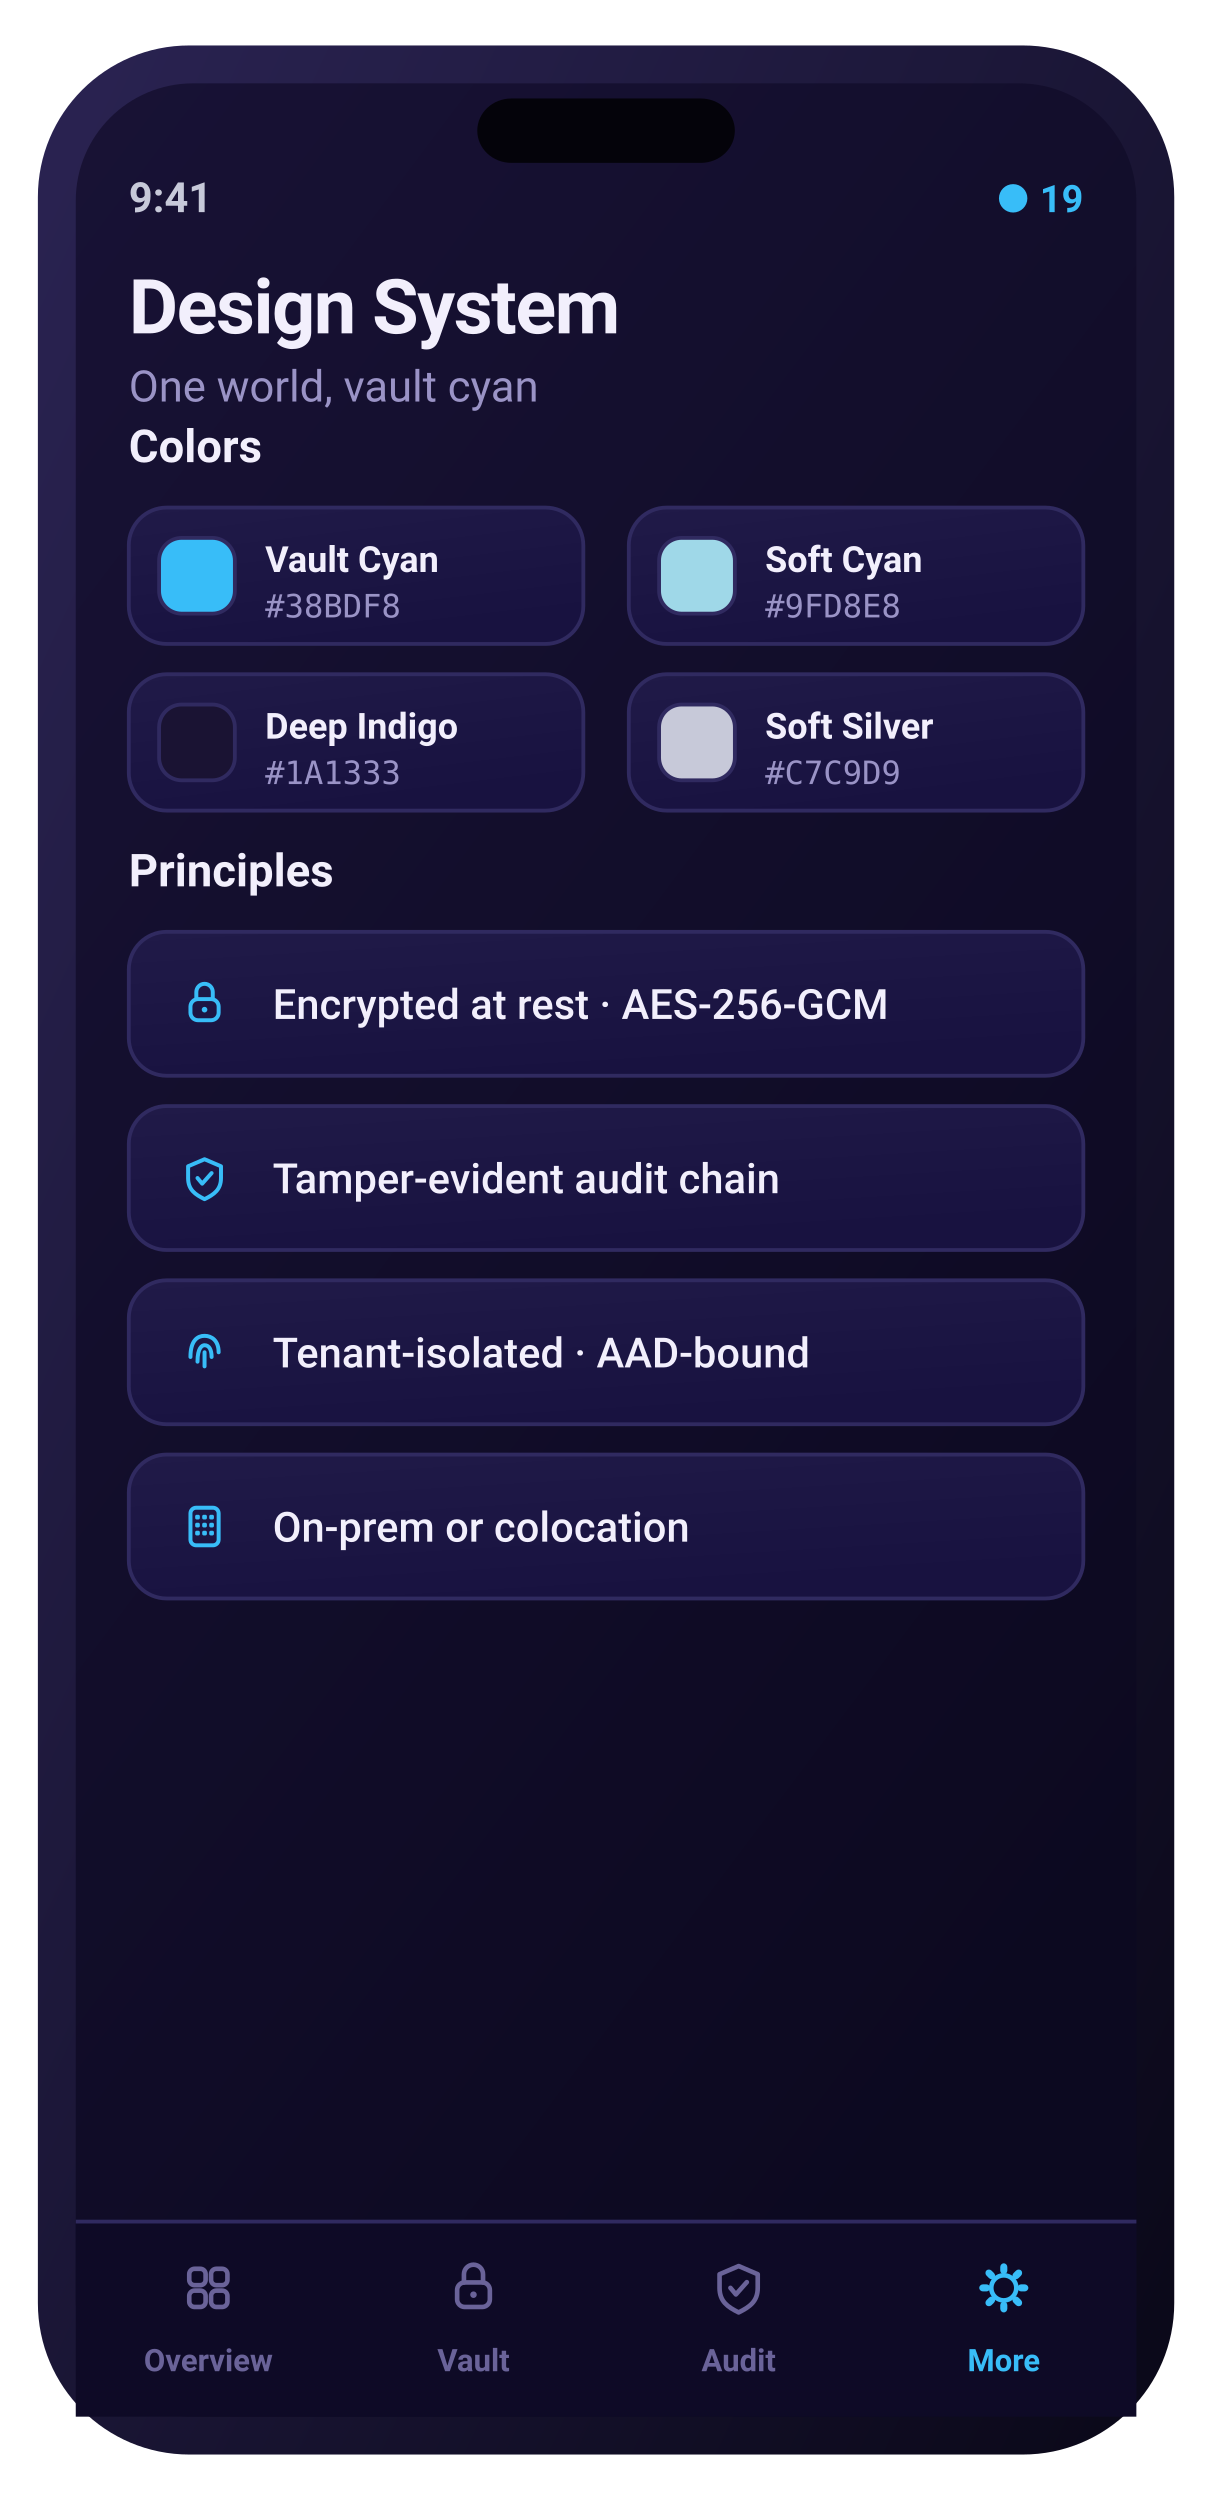
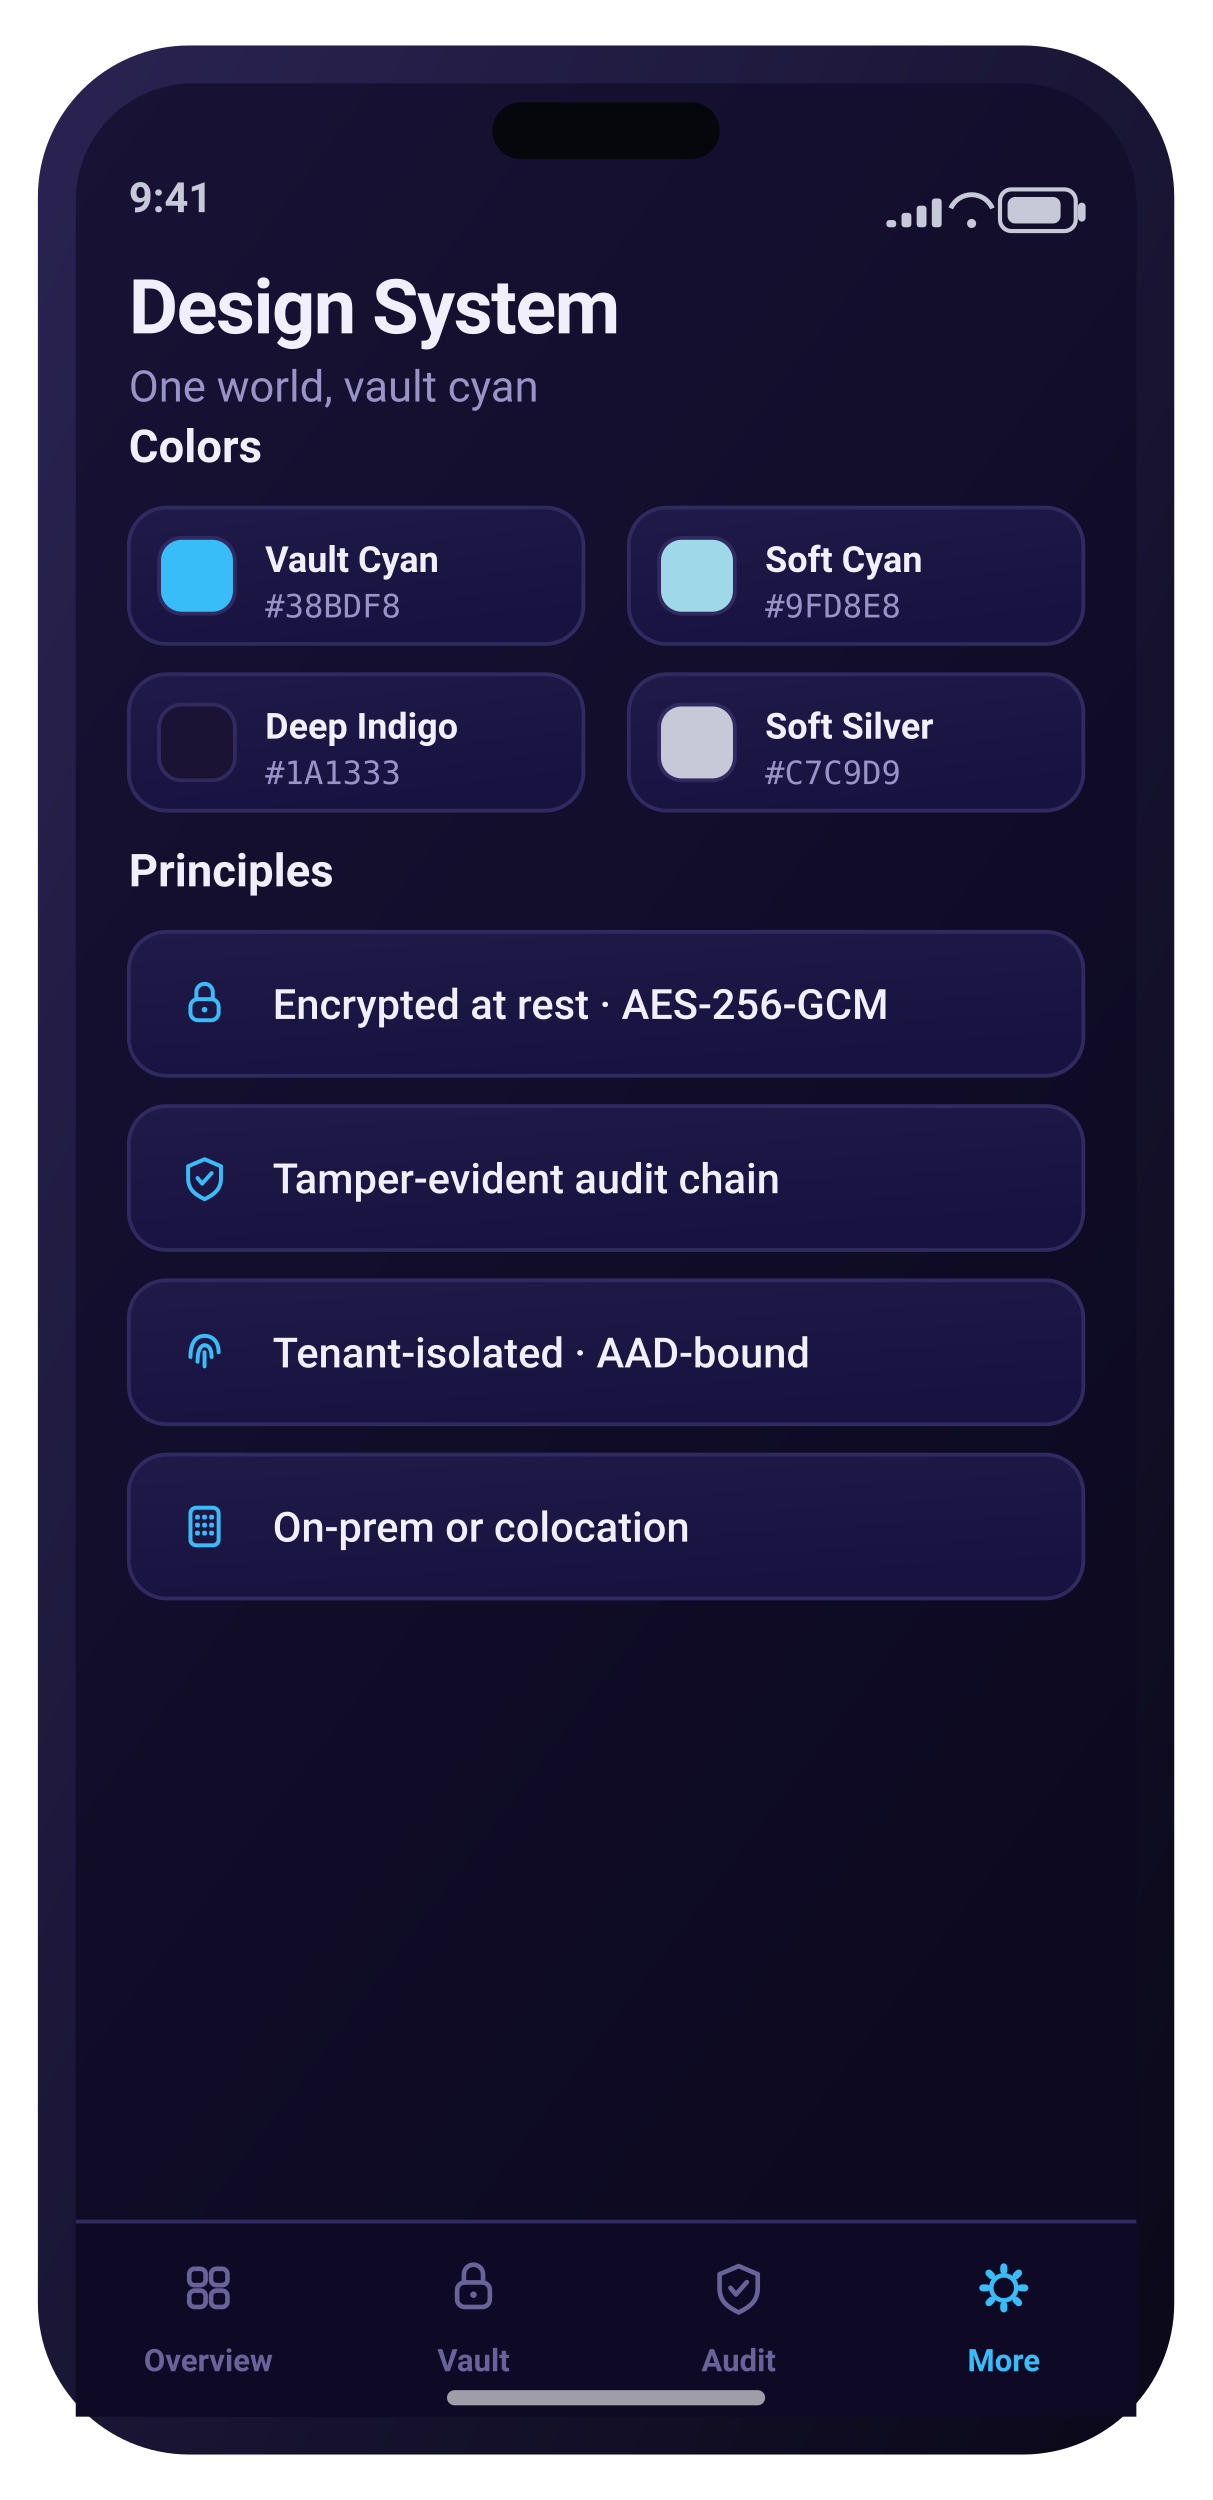
<svg xmlns="http://www.w3.org/2000/svg" width="320" height="660" viewBox="0 0 320 660" role="img" aria-label="Design System screen">
  <defs>
    <linearGradient id="gScr" x1="0" y1="0" x2="0.6" y2="1">
      <stop offset="0" stop-color="#181235" />
      <stop offset="1" stop-color="#0c0920" />
    </linearGradient>
    <linearGradient id="gFrame" x1="0" y1="0" x2="1" y2="1">
      <stop offset="0" stop-color="#2a2352" />
      <stop offset="1" stop-color="#0a0818" />
    </linearGradient>
    <linearGradient id="gCard" x1="0" y1="0" x2="0.4" y2="1">
      <stop offset="0" stop-color="#201a48" />
      <stop offset="1" stop-color="#181240" />
    </linearGradient>
    <linearGradient id="gBrand" x1="0" y1="0" x2="1" y2="0">
      <stop offset="0" stop-color="#38bdf8" />
      <stop offset="1" stop-color="#7dd3fc" />
    </linearGradient>
    <linearGradient id="gAmber" x1="0" y1="0" x2="1" y2="0">
      <stop offset="0" stop-color="#ffb84d" />
      <stop offset="1" stop-color="#ffd27a" />
    </linearGradient>
    <linearGradient id="mV" x1="0" y1="0" x2="1" y2="0">
      <stop offset="0" stop-color="#38bdf8" />
      <stop offset="1" stop-color="#7dd3fc" />
    </linearGradient>
    <linearGradient id="mA" x1="0" y1="0" x2="1" y2="0">
      <stop offset="0" stop-color="#ffb84d" />
      <stop offset="1" stop-color="#ff9f45" />
    </linearGradient>
    <linearGradient id="mG" x1="0" y1="0" x2="1" y2="0">
      <stop offset="0" stop-color="#5fb87a" />
      <stop offset="1" stop-color="#7bc47f" />
    </linearGradient>
    <linearGradient id="mC" x1="0" y1="0" x2="1" y2="0">
      <stop offset="0" stop-color="#6bb6d6" />
      <stop offset="1" stop-color="#9fd8e8" />
    </linearGradient>
    <radialGradient id="orb" cx="36%" cy="30%" r="78%">
      <stop offset="0" stop-color="#cbeeff" />
      <stop offset="38%" stop-color="#38bdf8" />
      <stop offset="78%" stop-color="#1f6fb2" />
      <stop offset="100%" stop-color="#0b2438" />
    </radialGradient>
    <radialGradient id="glow" cx="50%" cy="50%" r="50%">
      <stop offset="0" stop-color="#38bdf8" stop-opacity="0.5" />
      <stop offset="1" stop-color="#38bdf8" stop-opacity="0" />
    </radialGradient>
  </defs>
  <rect x="10.0" y="12.0" width="300.0" height="636.0" rx="40" fill="url(#gFrame)" />
  <rect x="20.0" y="22.0" width="280.0" height="616.0" rx="31" fill="url(#gScr)" />
-   <rect x="126.0" y="26.0" width="68.0" height="17.0" rx="9" fill="#04030a" />
+   <rect x="130.0" y="27.0" width="60.0" height="15.0" rx="7.5" fill="#05070d" />
  <text x="34.0" y="56.0" font-family="-apple-system,BlinkMacSystemFont,'SF Pro Display','SF Pro Text','Segoe UI',Roboto,system-ui,sans-serif" font-size="11" font-weight="600" fill="#c7c9d9" text-anchor="start">9:41</text>
-   <text x="286.0" y="56.0" font-family="-apple-system,BlinkMacSystemFont,'SF Pro Display','SF Pro Text','Segoe UI',Roboto,system-ui,sans-serif" font-size="10" font-weight="700" fill="#38bdf8" text-anchor="end">● 19</text>
+   <rect x="264.0" y="50.0" width="20.0" height="11.0" rx="3" fill="none" stroke="#c7c9d9" stroke-width="1.1" />
+   <rect x="266.0" y="52.0" width="14.0" height="7.0" rx="2" fill="#c7c9d9" />
+   <rect x="284.6" y="53.5" width="2.0" height="5.0" rx="1" fill="#c7c9d9" />
+   <path d="M251 55 a6 6 0 0 1 11 0" fill="none" stroke="#c7c9d9" stroke-width="1.3" />
+   <circle cx="256.5" cy="59" r="1.2" fill="#c7c9d9" />
+   <rect x="234.0" y="58.1" width="2.6" height="1.9" rx="0.8" fill="#c7c9d9" />
+   <rect x="238.0" y="56.2" width="2.6" height="3.8" rx="0.8" fill="#c7c9d9" />
+   <rect x="242.0" y="54.3" width="2.6" height="5.7" rx="0.8" fill="#c7c9d9" />
+   <rect x="246.0" y="52.4" width="2.6" height="7.6" rx="0.8" fill="#c7c9d9" />
  <text x="34.0" y="88.0" font-family="-apple-system,BlinkMacSystemFont,'SF Pro Display','SF Pro Text','Segoe UI',Roboto,system-ui,sans-serif" font-size="20" font-weight="700" fill="#f2effc" text-anchor="start" letter-spacing="-0.4">Design System</text>
  <text x="34.0" y="106.0" font-family="-apple-system,BlinkMacSystemFont,'SF Pro Display','SF Pro Text','Segoe UI',Roboto,system-ui,sans-serif" font-size="11.5" font-weight="400" fill="#9a93c6" text-anchor="start">One world, vault cyan</text>
  <text x="34.0" y="122.0" font-family="-apple-system,BlinkMacSystemFont,'SF Pro Display','SF Pro Text','Segoe UI',Roboto,system-ui,sans-serif" font-size="12" font-weight="700" fill="#f2effc" text-anchor="start">Colors</text>
  <rect x="34.0" y="134.0" width="120.0" height="36.0" rx="10" fill="url(#gCard)" stroke="#302a60" stroke-width="1" />
  <rect x="42.0" y="142.0" width="20.0" height="20.0" rx="6" fill="#38BDF8" stroke="#302a60" stroke-width="1" />
  <text x="70.0" y="151.0" font-family="-apple-system,BlinkMacSystemFont,'SF Pro Display','SF Pro Text','Segoe UI',Roboto,system-ui,sans-serif" font-size="9.5" font-weight="600" fill="#f2effc" text-anchor="start">Vault Cyan</text>
  <text x="70.0" y="163.0" font-family="ui-monospace,Menlo,monospace" font-size="8.5" font-weight="500" fill="#9a93c6" text-anchor="start">#38BDF8</text>
  <rect x="166.0" y="134.0" width="120.0" height="36.0" rx="10" fill="url(#gCard)" stroke="#302a60" stroke-width="1" />
  <rect x="174.0" y="142.0" width="20.0" height="20.0" rx="6" fill="#9FD8E8" stroke="#302a60" stroke-width="1" />
  <text x="202.0" y="151.0" font-family="-apple-system,BlinkMacSystemFont,'SF Pro Display','SF Pro Text','Segoe UI',Roboto,system-ui,sans-serif" font-size="9.5" font-weight="600" fill="#f2effc" text-anchor="start">Soft Cyan</text>
  <text x="202.0" y="163.0" font-family="ui-monospace,Menlo,monospace" font-size="8.5" font-weight="500" fill="#9a93c6" text-anchor="start">#9FD8E8</text>
  <rect x="34.0" y="178.0" width="120.0" height="36.0" rx="10" fill="url(#gCard)" stroke="#302a60" stroke-width="1" />
  <rect x="42.0" y="186.0" width="20.0" height="20.0" rx="6" fill="#1A1333" stroke="#302a60" stroke-width="1" />
  <text x="70.0" y="195.0" font-family="-apple-system,BlinkMacSystemFont,'SF Pro Display','SF Pro Text','Segoe UI',Roboto,system-ui,sans-serif" font-size="9.5" font-weight="600" fill="#f2effc" text-anchor="start">Deep Indigo</text>
  <text x="70.0" y="207.0" font-family="ui-monospace,Menlo,monospace" font-size="8.5" font-weight="500" fill="#9a93c6" text-anchor="start">#1A1333</text>
  <rect x="166.0" y="178.0" width="120.0" height="36.0" rx="10" fill="url(#gCard)" stroke="#302a60" stroke-width="1" />
  <rect x="174.0" y="186.0" width="20.0" height="20.0" rx="6" fill="#C7C9D9" stroke="#302a60" stroke-width="1" />
  <text x="202.0" y="195.0" font-family="-apple-system,BlinkMacSystemFont,'SF Pro Display','SF Pro Text','Segoe UI',Roboto,system-ui,sans-serif" font-size="9.5" font-weight="600" fill="#f2effc" text-anchor="start">Soft Silver</text>
  <text x="202.0" y="207.0" font-family="ui-monospace,Menlo,monospace" font-size="8.5" font-weight="500" fill="#9a93c6" text-anchor="start">#C7C9D9</text>
  <text x="34.0" y="234.0" font-family="-apple-system,BlinkMacSystemFont,'SF Pro Display','SF Pro Text','Segoe UI',Roboto,system-ui,sans-serif" font-size="12" font-weight="700" fill="#f2effc" text-anchor="start">Principles</text>
  <rect x="34.0" y="246.0" width="252.0" height="38.0" rx="10" fill="url(#gCard)" stroke="#302a60" stroke-width="1" />
  <rect x="50.28" y="263.76" width="7.44" height="5.58" rx="2" fill="none" stroke="#38bdf8" stroke-width="1.05" stroke-linecap="round" stroke-linejoin="round" />
  <path d="M51.83 263.76 v-1.86 a2.17 2.17 0 0 1 4.34 0 v1.86" fill="none" stroke="#38bdf8" stroke-width="1.05" stroke-linecap="round" stroke-linejoin="round" />
  <circle cx="54" cy="266.55" r="0.744" fill="#38bdf8" />
  <text x="72.0" y="269.0" font-family="-apple-system,BlinkMacSystemFont,'SF Pro Display','SF Pro Text','Segoe UI',Roboto,system-ui,sans-serif" font-size="11" font-weight="550" fill="#f2effc" text-anchor="start">Encrypted at rest · AES-256-GCM</text>
  <rect x="34.0" y="292.0" width="252.0" height="38.0" rx="10" fill="url(#gCard)" stroke="#302a60" stroke-width="1" />
  <path d="M54 306.04 l4.34 1.86 v3.1 c0 3.1 -1.86 4.34 -4.34 5.58 c-2.48 -1.24 -4.34 -2.48 -4.34 -5.58 v-3.1 Z" fill="none" stroke="#38bdf8" stroke-width="1.05" stroke-linecap="round" stroke-linejoin="round" />
  <path d="M52.14 311 l1.24 1.488 2.48 -2.79" fill="none" stroke="#38bdf8" stroke-width="1.05" stroke-linecap="round" stroke-linejoin="round" />
  <text x="72.0" y="315.0" font-family="-apple-system,BlinkMacSystemFont,'SF Pro Display','SF Pro Text','Segoe UI',Roboto,system-ui,sans-serif" font-size="11" font-weight="550" fill="#f2effc" text-anchor="start">Tamper-evident audit chain</text>
  <rect x="34.0" y="338.0" width="252.0" height="38.0" rx="10" fill="url(#gCard)" stroke="#302a60" stroke-width="1" />
  <path d="M50.28 358.24 c0 -4.34 1.86 -5.58 3.72 -5.58 c1.86 0 3.72 1.24 3.72 4.34" fill="none" stroke="#38bdf8" stroke-width="1.05" stroke-linecap="round" stroke-linejoin="round" />
  <path d="M52.14 359.48 c0 -3.72 1.24 -4.34 1.86 -4.34 c1.24 0 1.86 1.24 1.86 3.1" fill="none" stroke="#38bdf8" stroke-width="1.05" stroke-linecap="round" stroke-linejoin="round" />
  <path d="M54 360.72 v-3.72" fill="none" stroke="#38bdf8" stroke-width="1.05" stroke-linecap="round" stroke-linejoin="round" />
  <text x="72.0" y="361.0" font-family="-apple-system,BlinkMacSystemFont,'SF Pro Display','SF Pro Text','Segoe UI',Roboto,system-ui,sans-serif" font-size="11" font-weight="550" fill="#f2effc" text-anchor="start">Tenant-isolated · AAD-bound</text>
  <rect x="34.0" y="384.0" width="252.0" height="38.0" rx="10" fill="url(#gCard)" stroke="#302a60" stroke-width="1" />
  <rect x="50.28" y="398.04" width="7.44" height="9.92" rx="1.5" fill="none" stroke="#38bdf8" stroke-width="1.05" stroke-linecap="round" stroke-linejoin="round" />
  <rect x="51.52" y="399.9" width="1.24" height="1.24" rx="0.4" fill="#38bdf8" />
  <rect x="53.38" y="399.9" width="1.24" height="1.24" rx="0.4" fill="#38bdf8" />
  <rect x="55.24" y="399.9" width="1.24" height="1.24" rx="0.4" fill="#38bdf8" />
  <rect x="51.52" y="402.008" width="1.24" height="1.24" rx="0.4" fill="#38bdf8" />
  <rect x="53.38" y="402.008" width="1.24" height="1.24" rx="0.4" fill="#38bdf8" />
  <rect x="55.24" y="402.008" width="1.24" height="1.24" rx="0.4" fill="#38bdf8" />
  <rect x="51.52" y="404.116" width="1.24" height="1.24" rx="0.4" fill="#38bdf8" />
  <rect x="53.38" y="404.116" width="1.24" height="1.24" rx="0.4" fill="#38bdf8" />
  <rect x="55.24" y="404.116" width="1.24" height="1.24" rx="0.4" fill="#38bdf8" />
  <text x="72.0" y="407.0" font-family="-apple-system,BlinkMacSystemFont,'SF Pro Display','SF Pro Text','Segoe UI',Roboto,system-ui,sans-serif" font-size="11" font-weight="550" fill="#f2effc" text-anchor="start">On-prem or colocation</text>
  <rect x="20.0" y="586.0" width="280.0" height="52.0" rx="0" fill="#0e0a26" />
  <rect x="20" y="586" width="280" height="1" fill="#302a60" />
  <rect x="49.96" y="598.96" width="4.32" height="4.32" rx="1.4" fill="none" stroke="#6a6399" stroke-width="1.22" stroke-linecap="round" stroke-linejoin="round" />
  <rect x="55.72" y="598.96" width="4.32" height="4.32" rx="1.4" fill="none" stroke="#6a6399" stroke-width="1.22" stroke-linecap="round" stroke-linejoin="round" />
  <rect x="49.96" y="604.72" width="4.32" height="4.32" rx="1.4" fill="none" stroke="#6a6399" stroke-width="1.22" stroke-linecap="round" stroke-linejoin="round" />
  <rect x="55.72" y="604.72" width="4.32" height="4.32" rx="1.4" fill="none" stroke="#6a6399" stroke-width="1.22" stroke-linecap="round" stroke-linejoin="round" />
  <text x="55.0" y="626.0" font-family="-apple-system,BlinkMacSystemFont,'SF Pro Display','SF Pro Text','Segoe UI',Roboto,system-ui,sans-serif" font-size="8.2" font-weight="600" fill="#6a6399" text-anchor="middle">Overview</text>
  <rect x="120.68" y="602.56" width="8.64" height="6.48" rx="2" fill="none" stroke="#6a6399" stroke-width="1.22" stroke-linecap="round" stroke-linejoin="round" />
  <path d="M122.48 602.56 v-2.16 a2.52 2.52 0 0 1 5.04 0 v2.16" fill="none" stroke="#6a6399" stroke-width="1.22" stroke-linecap="round" stroke-linejoin="round" />
  <circle cx="125.0" cy="605.8" r="0.864" fill="#6a6399" />
  <text x="125.0" y="626.0" font-family="-apple-system,BlinkMacSystemFont,'SF Pro Display','SF Pro Text','Segoe UI',Roboto,system-ui,sans-serif" font-size="8.2" font-weight="600" fill="#6a6399" text-anchor="middle">Vault</text>
  <path d="M195.0 598.24 l5.04 2.16 v3.6 c0 3.6 -2.16 5.04 -5.04 6.48 c-2.88 -1.44 -5.04 -2.88 -5.04 -6.48 v-3.6 Z" fill="none" stroke="#6a6399" stroke-width="1.22" stroke-linecap="round" stroke-linejoin="round" />
  <path d="M192.84 604 l1.44 1.728 2.88 -3.24" fill="none" stroke="#6a6399" stroke-width="1.22" stroke-linecap="round" stroke-linejoin="round" />
  <text x="195.0" y="626.0" font-family="-apple-system,BlinkMacSystemFont,'SF Pro Display','SF Pro Text','Segoe UI',Roboto,system-ui,sans-serif" font-size="8.2" font-weight="600" fill="#6a6399" text-anchor="middle">Audit</text>
  <rect x="264.064" y="597.52" width="1.872" height="2.88" rx="1" transform="rotate(0 265.0 604)" fill="#38bdf8" />
  <rect x="264.064" y="597.52" width="1.872" height="2.88" rx="1" transform="rotate(45 265.0 604)" fill="#38bdf8" />
  <rect x="264.064" y="597.52" width="1.872" height="2.88" rx="1" transform="rotate(90 265.0 604)" fill="#38bdf8" />
  <rect x="264.064" y="597.52" width="1.872" height="2.88" rx="1" transform="rotate(135 265.0 604)" fill="#38bdf8" />
  <rect x="264.064" y="597.52" width="1.872" height="2.88" rx="1" transform="rotate(180 265.0 604)" fill="#38bdf8" />
  <rect x="264.064" y="597.52" width="1.872" height="2.88" rx="1" transform="rotate(225 265.0 604)" fill="#38bdf8" />
  <rect x="264.064" y="597.52" width="1.872" height="2.88" rx="1" transform="rotate(270 265.0 604)" fill="#38bdf8" />
  <rect x="264.064" y="597.52" width="1.872" height="2.88" rx="1" transform="rotate(315 265.0 604)" fill="#38bdf8" />
  <circle cx="265.0" cy="604" r="3.312" fill="none" stroke="#38bdf8" stroke-width="1.22" stroke-linecap="round" stroke-linejoin="round" />
  <text x="265.0" y="626.0" font-family="-apple-system,BlinkMacSystemFont,'SF Pro Display','SF Pro Text','Segoe UI',Roboto,system-ui,sans-serif" font-size="8.2" font-weight="600" fill="#38bdf8" text-anchor="middle">More</text>
+   <rect x="118.0" y="631.0" width="84.0" height="4.0" rx="2" fill="rgba(255,255,255,0.6)" />
</svg>
